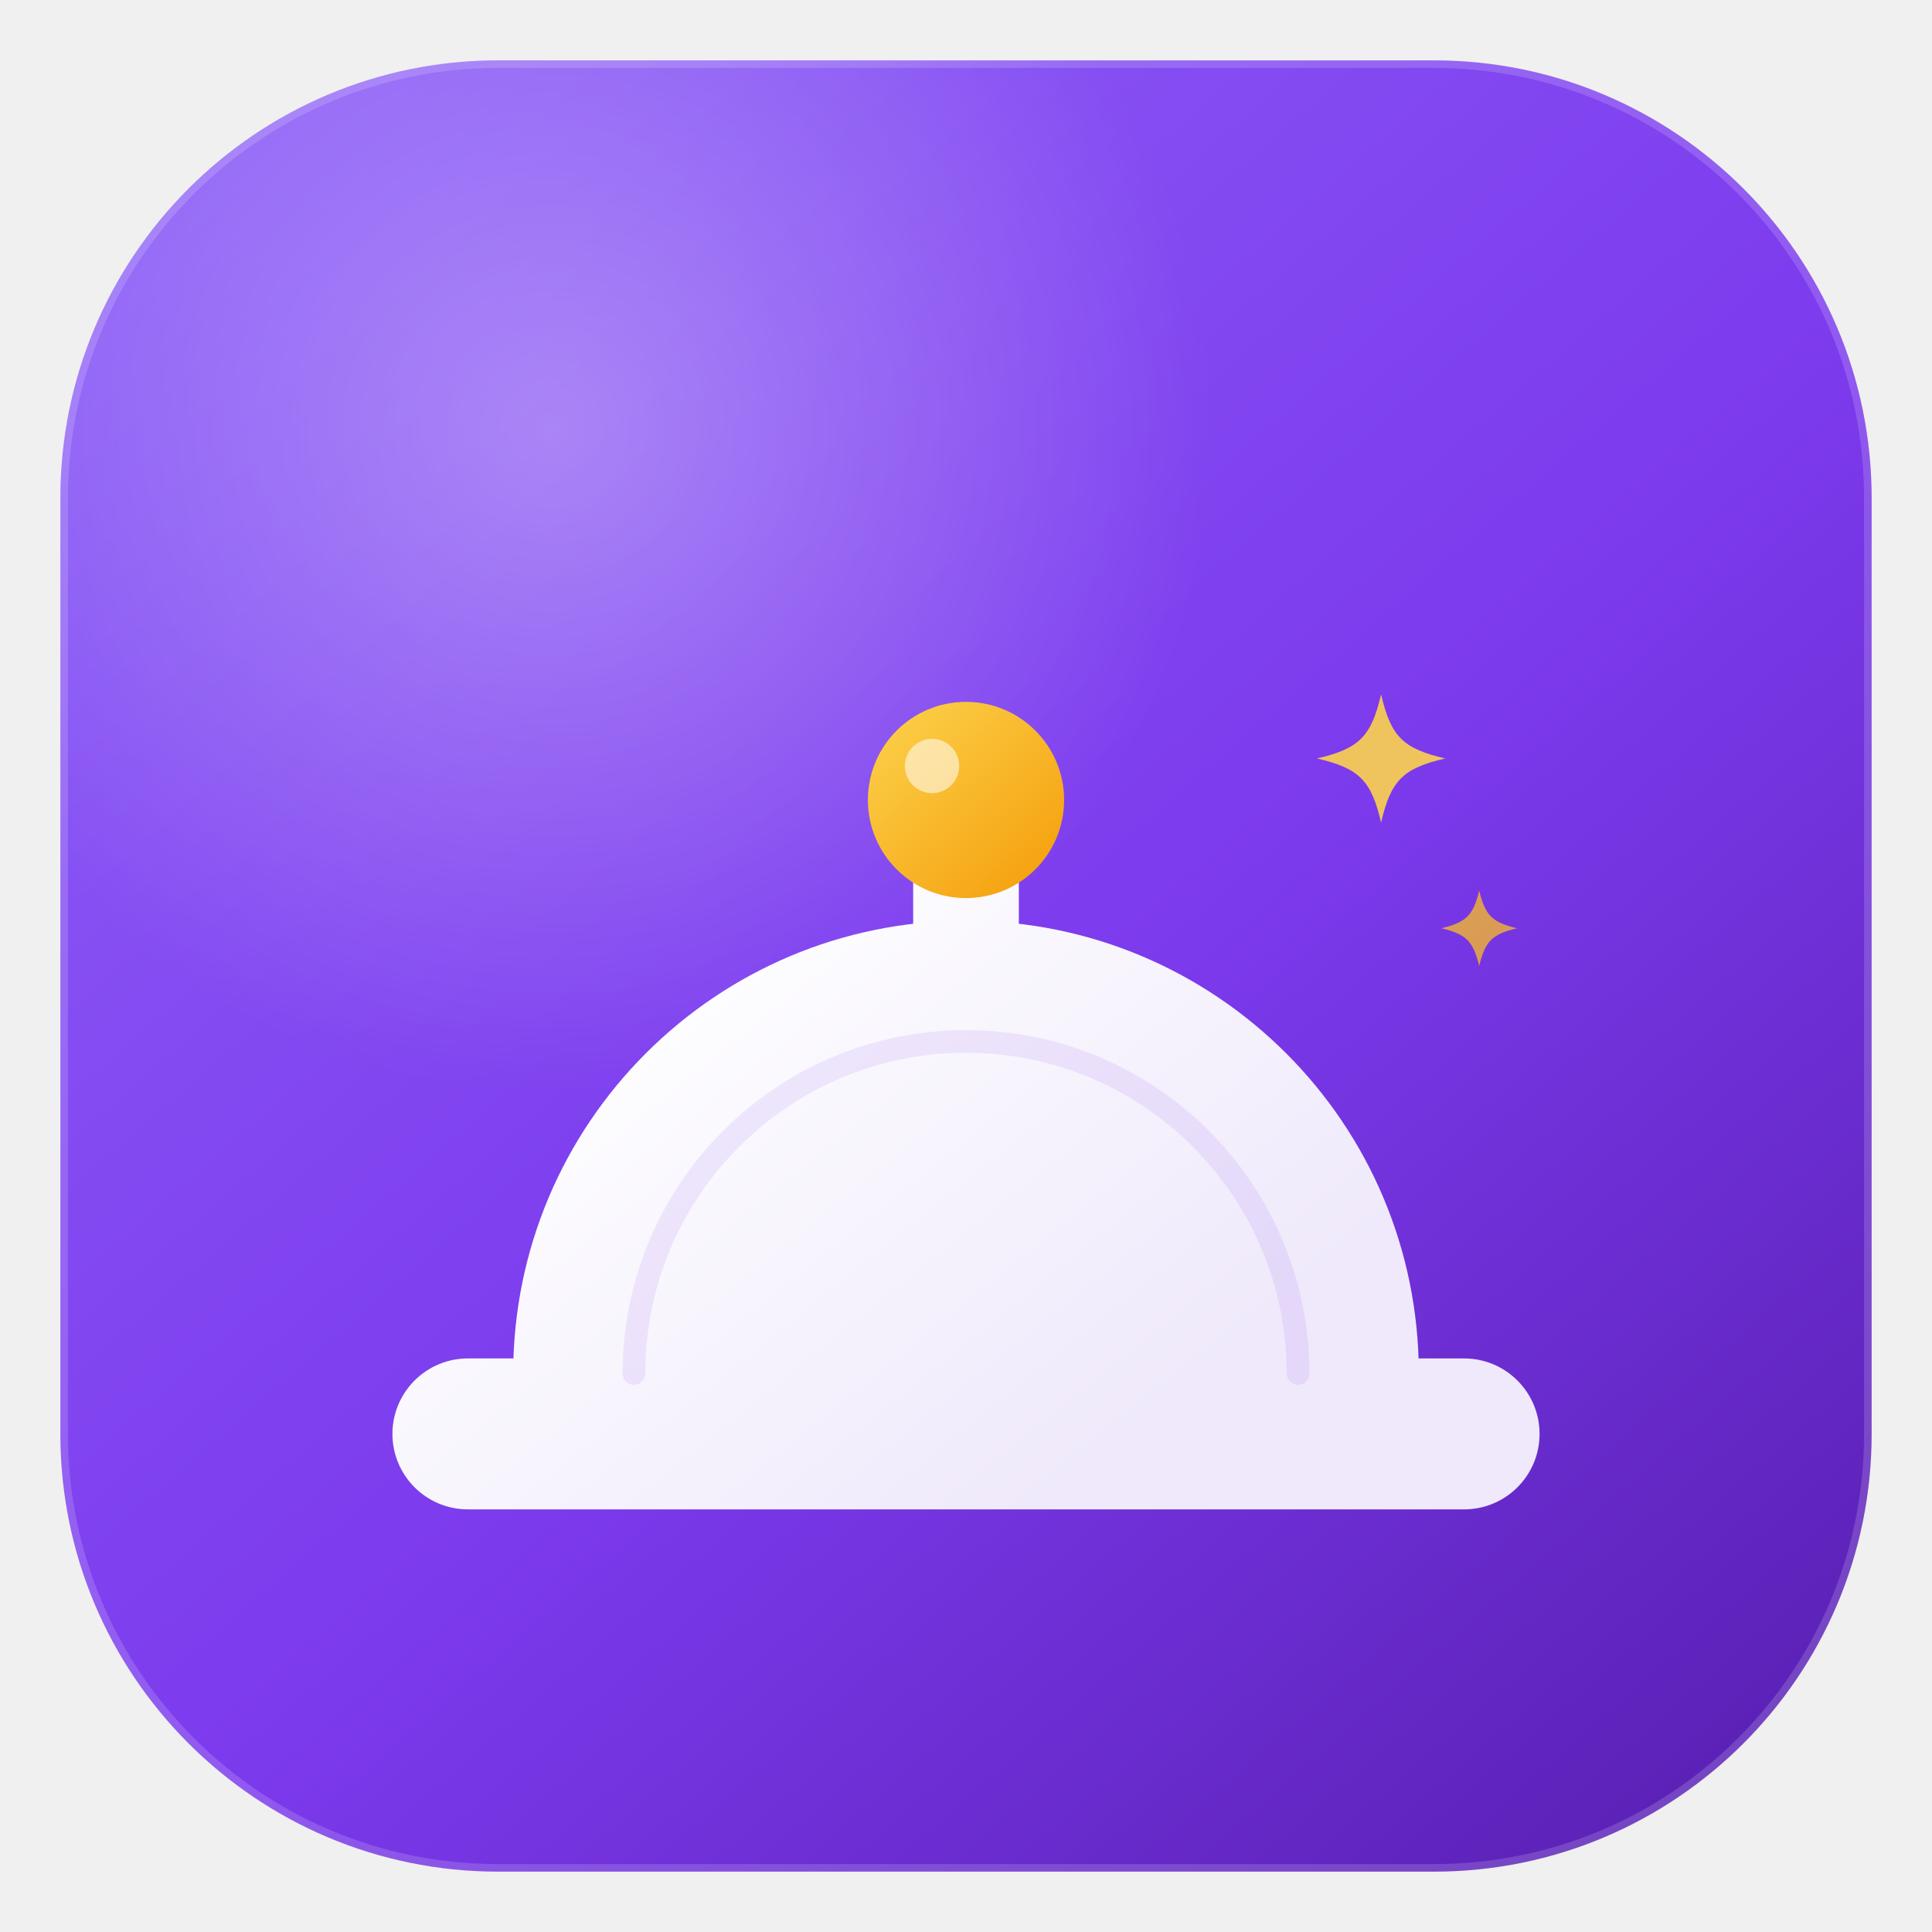
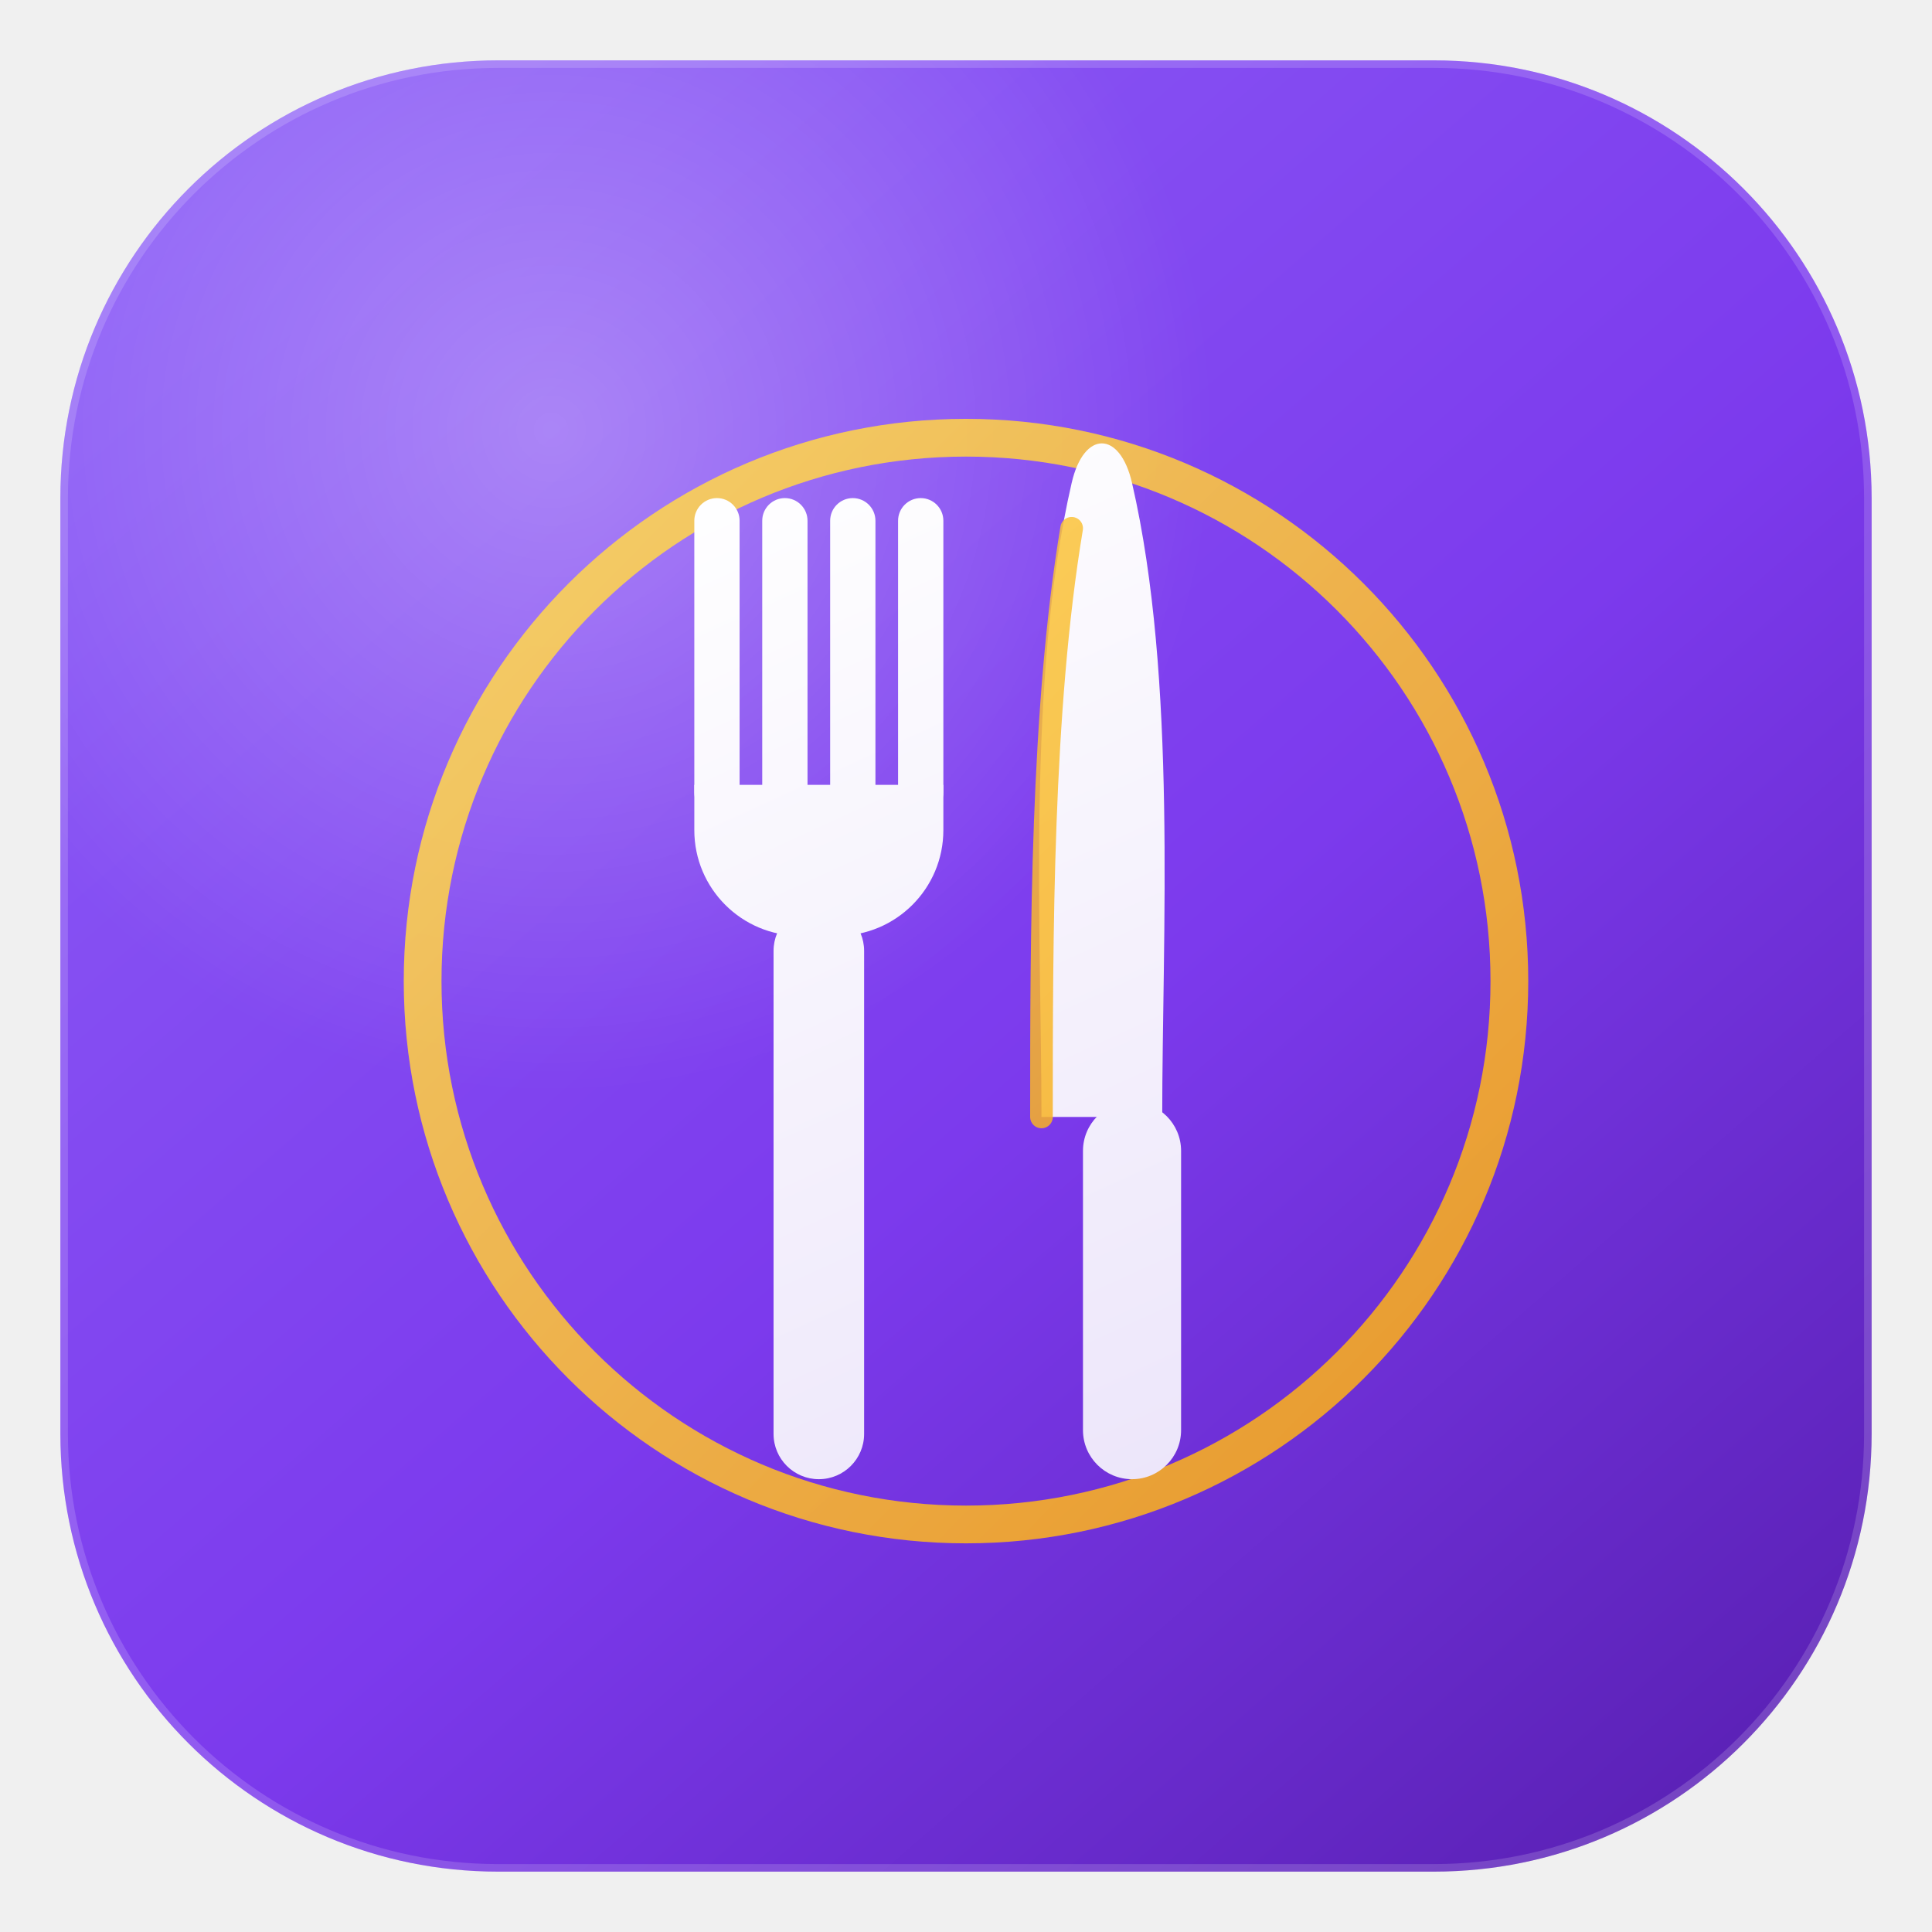
<svg xmlns="http://www.w3.org/2000/svg" width="256" height="256" viewBox="0 0 256 256" fill="none" role="img" aria-label="ResTito">
  <defs>
    <linearGradient id="tile" x1="34" y1="20" x2="226" y2="240" gradientUnits="userSpaceOnUse">
      <stop offset="0" stop-color="#8b5cf6" />
      <stop offset=".55" stop-color="#7c3aed" />
      <stop offset="1" stop-color="#5b21b6" />
    </linearGradient>
    <radialGradient id="glow" cx="0" cy="0" r="1" gradientUnits="userSpaceOnUse" gradientTransform="translate(74 56) rotate(48) scale(176)">
      <stop offset="0" stop-color="#ffffff" stop-opacity=".30" />
      <stop offset=".5" stop-color="#ffffff" stop-opacity="0" />
    </radialGradient>
-     <linearGradient id="dome" x1="92" y1="118" x2="150" y2="190" gradientUnits="userSpaceOnUse">
+     <linearGradient id="util" x1="96" y1="60" x2="160" y2="200" gradientUnits="userSpaceOnUse">
      <stop offset="0" stop-color="#ffffff" />
-       <stop offset="1" stop-color="#efe9fb" />
+       <stop offset="1" stop-color="#ece5fa" />
    </linearGradient>
-     <linearGradient id="knob" x1="116" y1="92" x2="140" y2="118" gradientUnits="userSpaceOnUse">
+     <linearGradient id="amber" x1="64" y1="70" x2="192" y2="196" gradientUnits="userSpaceOnUse">
      <stop offset="0" stop-color="#fcd34d" />
      <stop offset="1" stop-color="#f59e0b" />
    </linearGradient>
  </defs>
  <rect x="8" y="8" width="240" height="240" rx="58" fill="url(#tile)" />
  <rect x="8" y="8" width="240" height="240" rx="58" fill="url(#glow)" />
  <rect x="8.5" y="8.5" width="239" height="239" rx="57.5" stroke="#ffffff" stroke-opacity=".16" />
-   <path d="M183 92c1.3 5.6 2.9 7.2 8.5 8.5-5.6 1.3-7.2 2.9-8.5 8.5-1.3-5.6-2.9-7.2-8.5-8.5 5.6-1.3 7.2-2.9 8.5-8.5Z" fill="#fcd34d" fill-opacity=".9" />
-   <path d="M196 118c.8 3.3 1.7 4.2 5 5-3.3.8-4.2 1.7-5 5-.8-3.3-1.7-4.2-5-5 3.3-.8 4.2-1.7 5-5Z" fill="#fbbf24" fill-opacity=".75" />
-   <rect x="52" y="180" width="152" height="20" rx="10" fill="url(#dome)" />
-   <path d="M68 182a60 60 0 0 1 120 0Z" fill="url(#dome)" />
-   <path d="M84 182a44 44 0 0 1 88 0" stroke="#7c3aed" stroke-opacity=".10" stroke-width="3" fill="none" stroke-linecap="round" />
-   <rect x="121" y="108" width="14" height="22" rx="7" fill="url(#dome)" />
-   <circle cx="128" cy="106" r="13" fill="url(#knob)" />
-   <circle cx="123.5" cy="101.5" r="3.6" fill="#fff" fill-opacity=".55" />
+   <circle cx="128" cy="130" r="72" stroke="url(#amber)" stroke-width="5" stroke-opacity=".9" />
+   <circle cx="128" cy="130" r="72" stroke="#ffffff" stroke-width="5" stroke-opacity=".06" />
+   <g fill="url(#util)">
+     <rect x="92" y="66" width="6" height="42" rx="3" />
+     <rect x="101" y="66" width="6" height="42" rx="3" />
+     <rect x="110" y="66" width="6" height="42" rx="3" />
+     <rect x="119" y="66" width="6" height="42" rx="3" />
+     <path d="M92 104h33v6a14 14 0 0 1-14 14h-5a14 14 0 0 1-14-14z" />
+     <rect x="102.5" y="120" width="12" height="76" rx="6" />
+   </g>
+   <g fill="url(#util)">
+     <path d="M150 64c6 26 4 60 4 84l-16 0c0-24-2-58 4-84 1.6-7 6.4-7 8 0z" />
+     <rect x="143.5" y="146" width="13" height="50" rx="6.5" />
+   </g>
+   <path d="M142 70c-4 24-4 54-4 78" stroke="url(#amber)" stroke-width="3" stroke-linecap="round" fill="none" opacity=".85" />
</svg>
